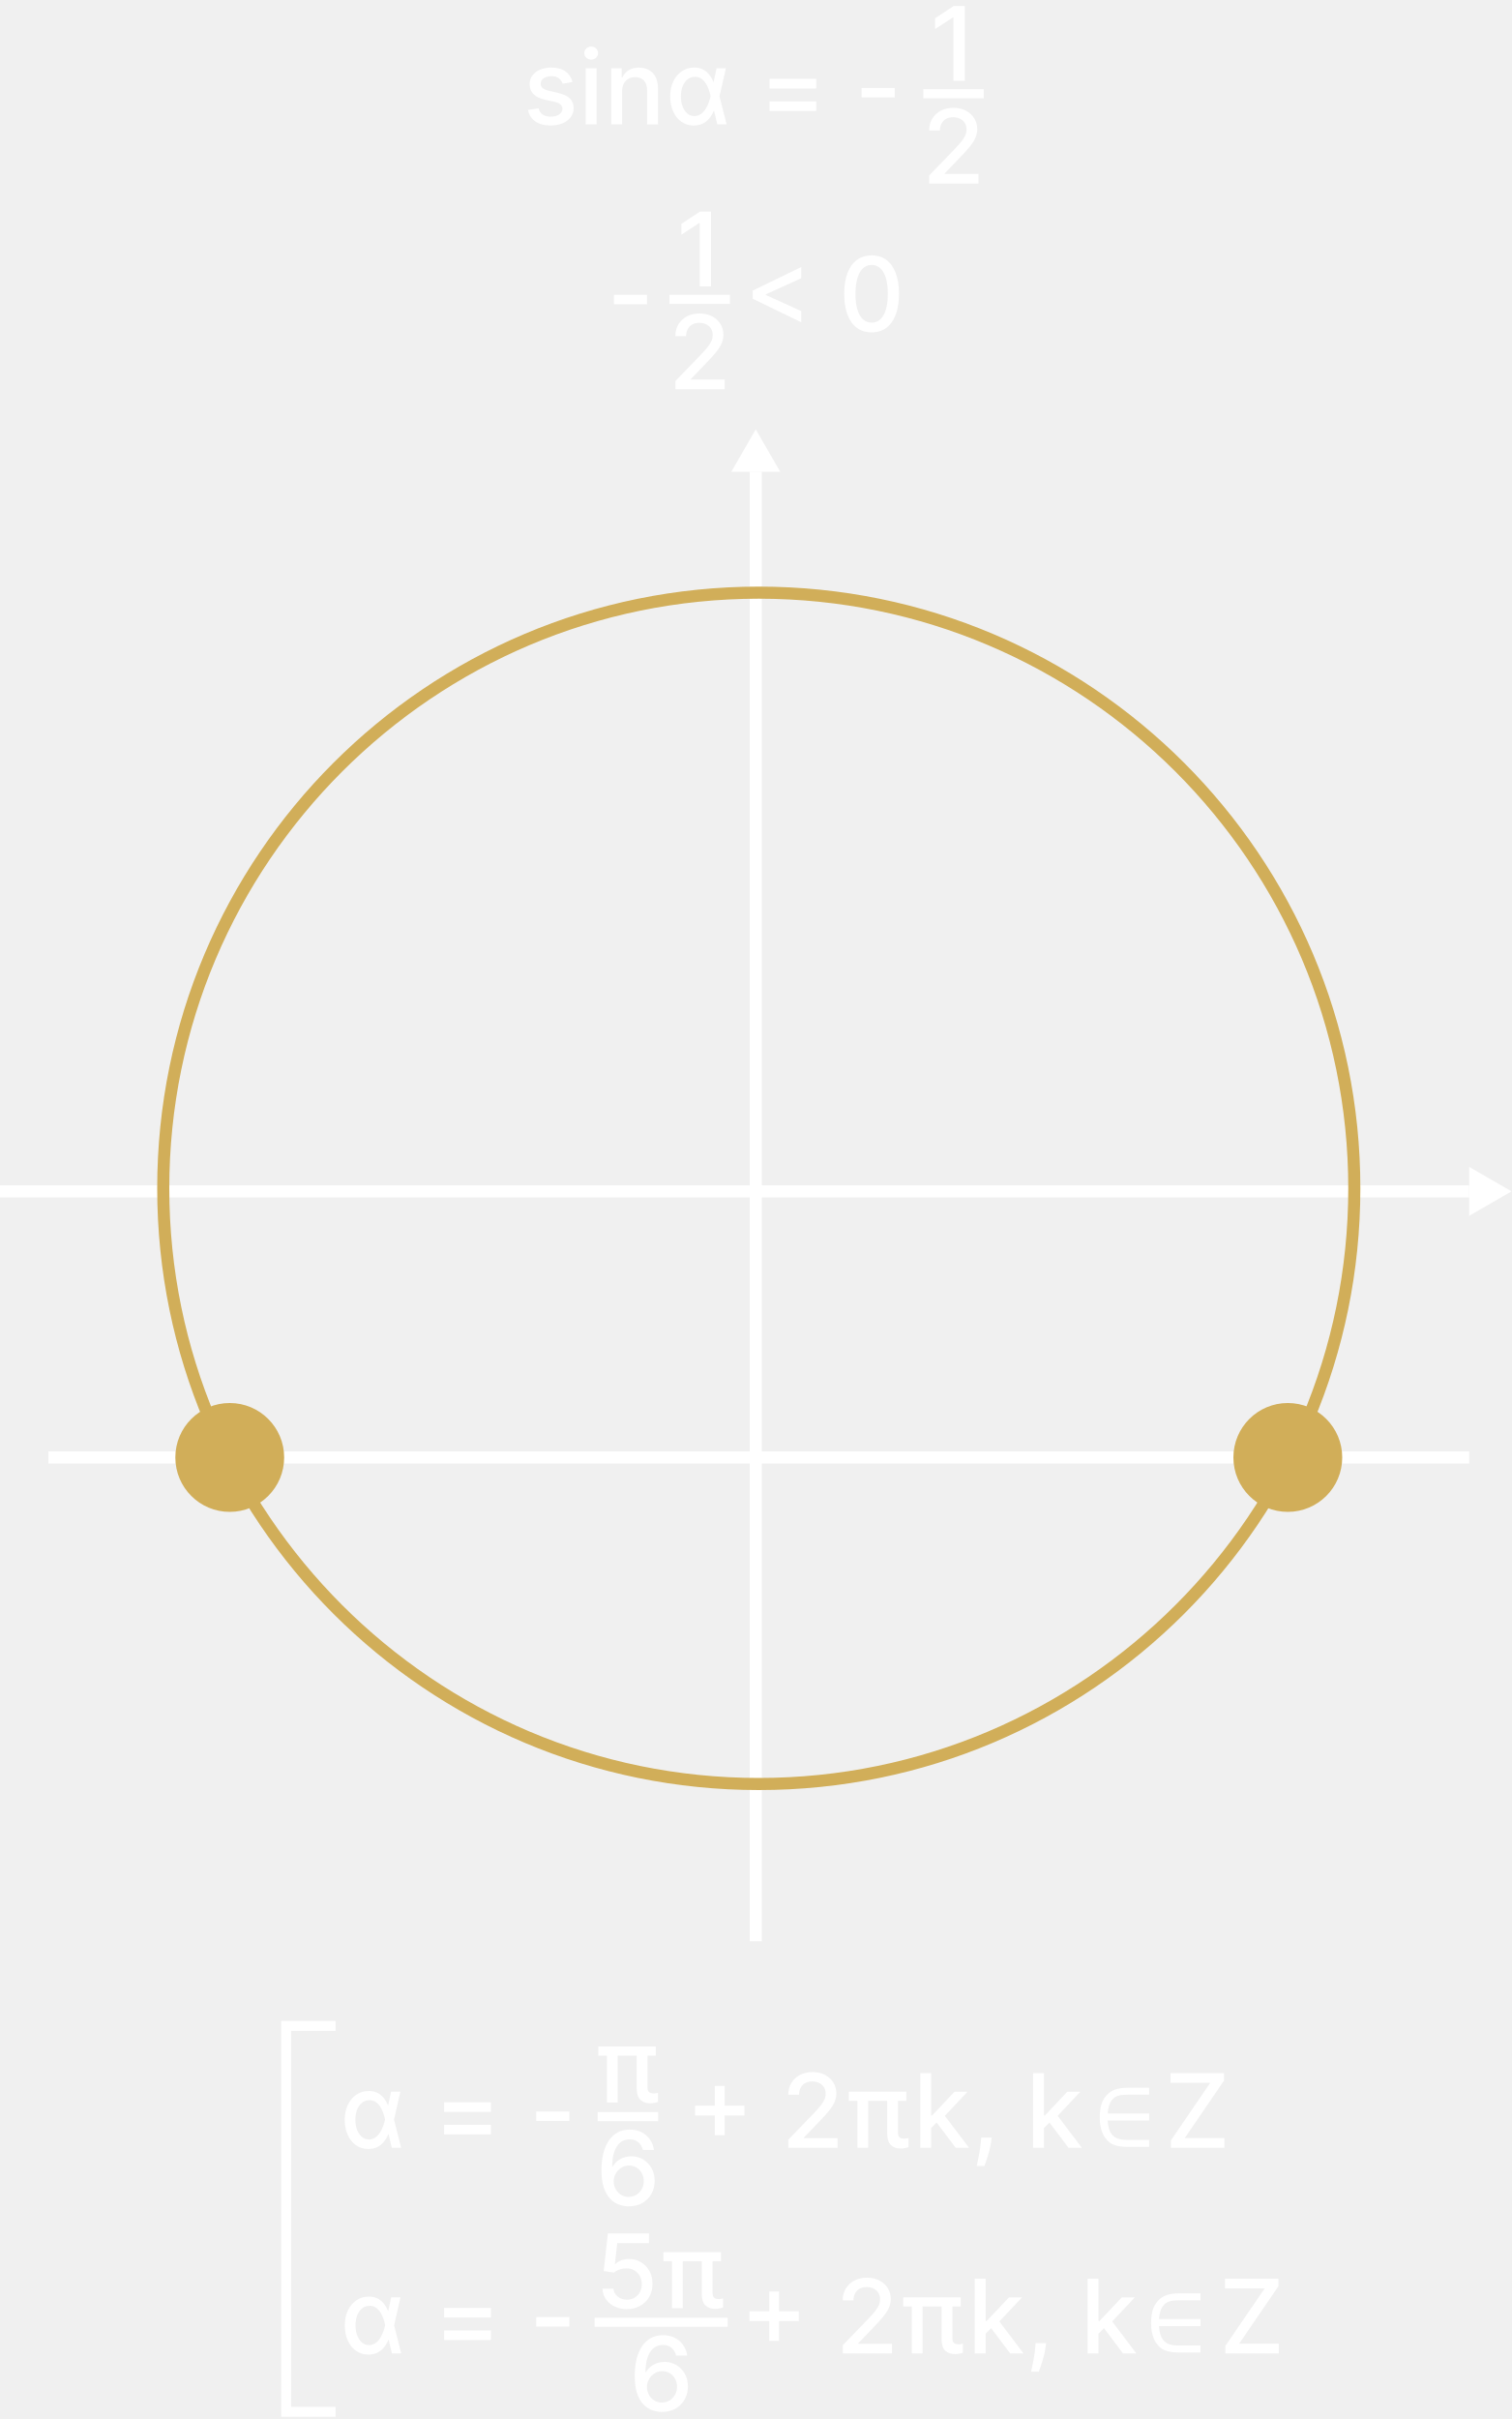
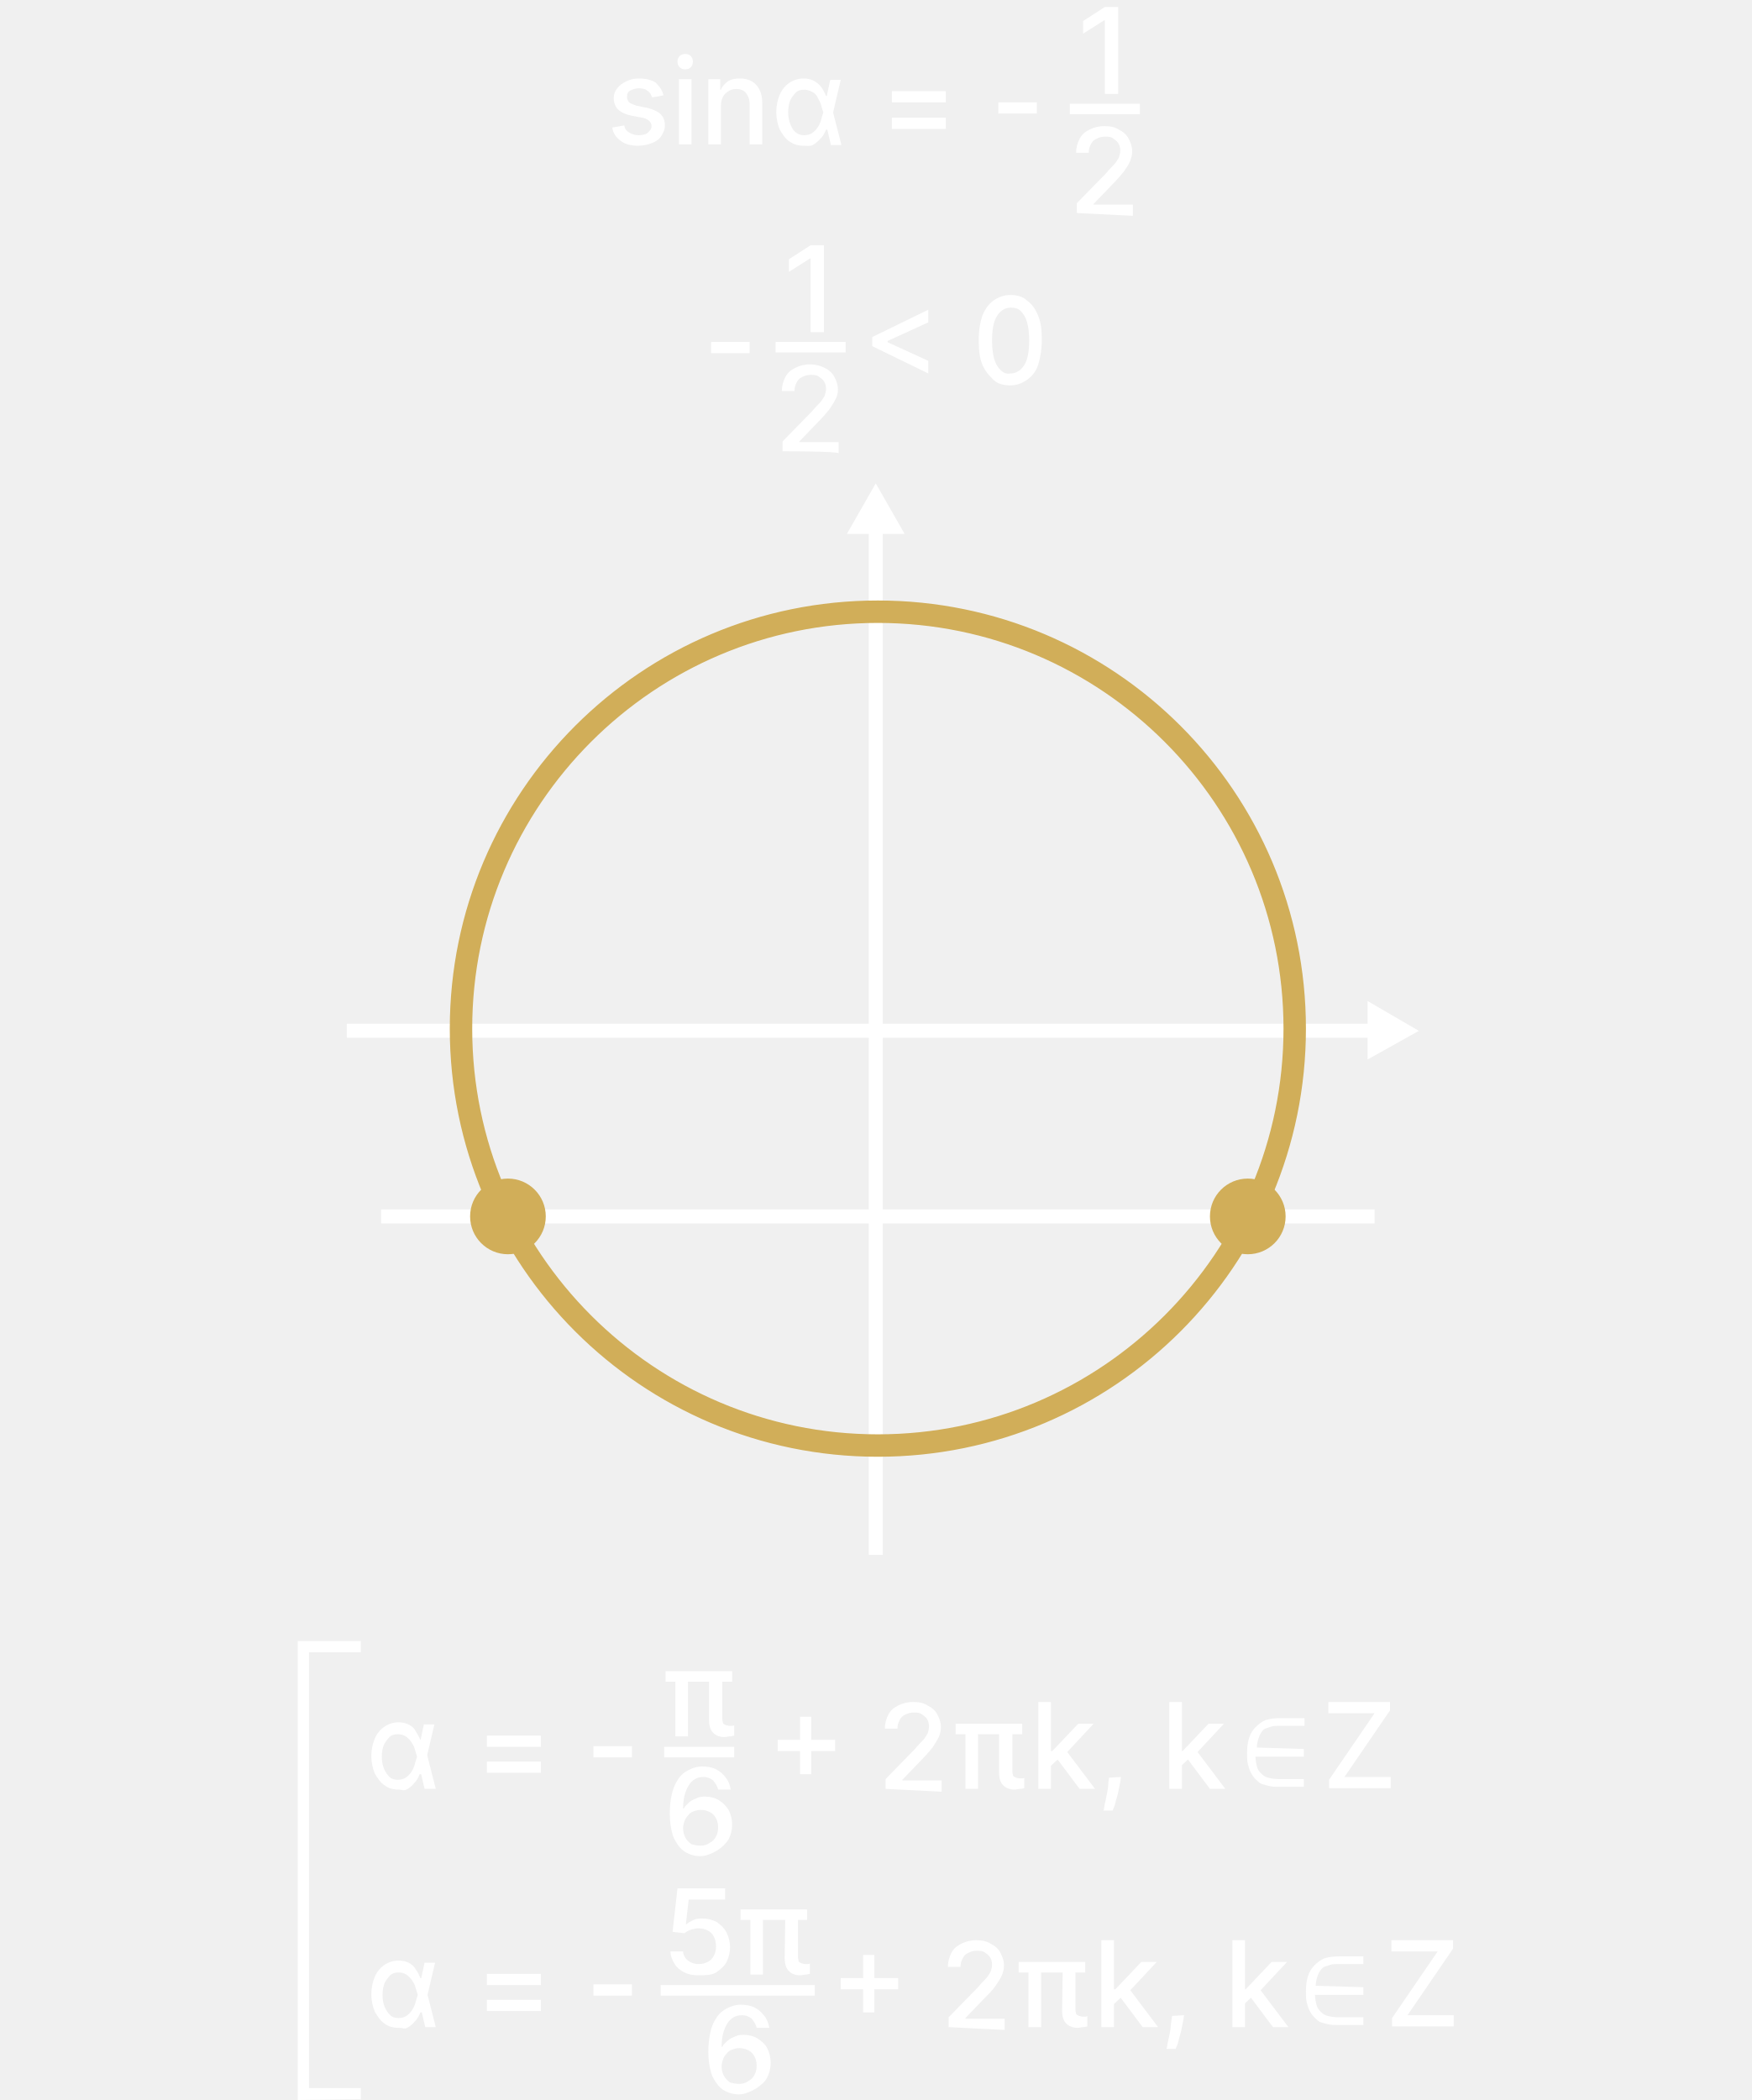
- <svg xmlns="http://www.w3.org/2000/svg" id="Layer_2" data-name="Layer 2" viewBox="0 0 250 400">
-   <defs>
-     <style>
-       .cls-1, .cls-2 {
-         fill: #fff;
-       }
- 
-       .cls-2 {
-         fill-rule: evenodd;
-       }
- 
-       .cls-3 {
-         fill: none;
-         stroke: #fff;
-         stroke-miterlimit: 10;
-         stroke-width: 2px;
-       }
- 
-       .cls-4 {
-         fill: #d1ae59;
-       }
-     </style>
-   </defs>
-   <line class="cls-3" y1="197" x2="243" y2="197" />
-   <line class="cls-3" x1="125" y1="321" x2="125" y2="78" />
-   <polygon class="cls-2" points="125 71 120.96 78 129.04 78 125 71" />
-   <polygon class="cls-2" points="250 197 243 192.96 243 201.04 250 197" />
-   <path class="cls-4" d="m125.5,99c53.76,0,97.5,43.74,97.5,97.5s-43.74,97.5-97.5,97.5S28,250.26,28,196.5s43.74-97.5,97.5-97.5m0-2c-54.95,0-99.5,44.55-99.5,99.5s44.55,99.5,99.5,99.5,99.5-44.55,99.5-99.5-44.55-99.5-99.5-99.5h0Z" />
-   <line class="cls-3" x1="8" y1="241" x2="243" y2="241" />
-   <circle class="cls-4" cx="38" cy="241" r="9" />
-   <circle class="cls-4" cx="213" cy="241" r="9" />
-   <g>
-     <path class="cls-1" d="m94.7,13.55l-1.64.29c-.07-.21-.18-.41-.32-.6-.15-.19-.35-.34-.59-.46-.25-.12-.56-.18-.94-.18-.51,0-.94.11-1.28.34s-.51.52-.51.88c0,.31.12.56.34.75s.6.34,1.11.46l1.47.34c.85.2,1.49.5,1.91.91.42.41.63.94.63,1.6,0,.56-.16,1.05-.48,1.48-.32.43-.76.77-1.33,1.02-.57.25-1.23.37-1.98.37-1.04,0-1.89-.22-2.54-.67-.66-.45-1.06-1.08-1.21-1.9l1.74-.27c.11.46.33.8.67,1.03.34.23.78.35,1.32.35.59,0,1.07-.12,1.42-.37.35-.25.53-.55.53-.91,0-.29-.11-.53-.32-.73-.21-.2-.54-.35-.99-.45l-1.57-.34c-.87-.2-1.5-.51-1.92-.94-.41-.43-.62-.97-.62-1.63,0-.55.15-1.03.46-1.44s.73-.73,1.27-.96,1.16-.35,1.85-.35c1,0,1.79.22,2.37.65.58.43.96,1.01,1.14,1.74Z" />
-     <path class="cls-1" d="m97.78,9.86c-.31,0-.58-.11-.81-.32-.22-.21-.33-.46-.33-.76s.11-.55.33-.76c.22-.21.49-.32.81-.32s.58.11.81.32c.22.21.33.46.33.76s-.11.55-.33.76c-.22.21-.49.32-.81.32Zm-.91,10.7v-9.27h1.81v9.27h-1.81Z" />
-     <path class="cls-1" d="m102.9,15.06v5.51h-1.8v-9.27h1.73v1.51h.11c.21-.49.55-.89,1.01-1.18.46-.3,1.03-.45,1.73-.45.63,0,1.18.13,1.66.4.47.26.84.65,1.1,1.17s.39,1.16.39,1.93v5.9h-1.8v-5.68c0-.67-.18-1.2-.53-1.58-.35-.38-.83-.57-1.44-.57-.42,0-.79.09-1.11.27-.32.18-.58.45-.77.79-.19.35-.28.77-.28,1.26Z" />
-     <path class="cls-1" d="m114.73,20.76c-.77,0-1.45-.22-2.03-.63-.58-.41-1.04-.98-1.36-1.7-.33-.72-.49-1.56-.49-2.5s.17-1.76.51-2.47c.34-.71.81-1.27,1.41-1.68s1.28-.61,2.04-.61c.54,0,1.02.1,1.43.31.41.2.76.49,1.05.85.29.36.53.78.72,1.26h.63l.36,2.32,1.18,4.66h-1.54l-1.11-4.66c-.06-.3-.15-.63-.27-1-.12-.37-.28-.72-.48-1.05s-.45-.61-.75-.83c-.3-.22-.66-.33-1.08-.33-.46,0-.87.14-1.22.41s-.62.66-.82,1.14c-.19.49-.29,1.05-.29,1.68s.09,1.18.28,1.67c.19.5.45.88.78,1.17s.72.42,1.17.42c.41,0,.76-.11,1.07-.33.31-.22.57-.5.78-.84.21-.34.39-.7.52-1.07.13-.37.23-.71.3-1.01l1-4.66h1.54l-1.06,4.66-.36,2.35h-.57c-.19.48-.44.9-.75,1.28s-.67.66-1.1.87-.93.31-1.49.31Z" />
-     <path class="cls-1" d="m127.28,14.63v-1.59h7.73v1.59h-7.73Zm0,3.72v-1.59h7.73v1.59h-7.73Z" />
-     <path class="cls-1" d="m147.99,14.55v1.56h-5.48v-1.56h5.48Z" />
+ <svg xmlns="http://www.w3.org/2000/svg" version="1.1" x="0px" y="0px" viewBox="0 0 250 299.7" style="enable-background:new 0 0 250 299.7;" xml:space="preserve">
+   <style type="text/css">
+ 	.st0{display:none;}
+ 	.st1{display:inline;fill:#191919;stroke:#000000;stroke-miterlimit:10;}
+ 	.st2{fill:none;stroke:#FFFFFF;stroke-width:2;stroke-miterlimit:10;}
+ 	.st3{fill-rule:evenodd;clip-rule:evenodd;fill:#FFFFFF;stroke:#FFFFFF;stroke-width:2;stroke-miterlimit:10;}
+ 	.st4{fill:#D1AE59;stroke:#D1AE59;stroke-width:2;stroke-miterlimit:10;}
+ 	.st5{fill:#D1AE59;}
+ 	.st6{fill:#FFFFFF;}
+ </style>
+   <g id="Layer_3" class="st0">
+     <rect x="-13.5" y="-16.5" class="st1" width="282" height="432" />
  </g>
-   <g>
-     <path class="cls-1" d="m159.57,1v12.36h-1.87V2.87h-.07l-2.96,1.93v-1.79l3.08-2.02h1.82Z" />
-     <path class="cls-1" d="m153.69,30.36v-1.35l4.18-4.33c.45-.47.82-.88,1.11-1.24.29-.36.51-.7.66-1.02.14-.32.22-.66.22-1.03,0-.41-.1-.77-.29-1.07s-.46-.53-.79-.69-.71-.25-1.13-.25c-.44,0-.83.09-1.16.27-.33.18-.58.44-.76.77s-.27.72-.27,1.16h-1.78c0-.75.17-1.41.52-1.97s.82-1,1.42-1.31c.6-.31,1.29-.47,2.06-.47s1.46.15,2.06.46c.59.31,1.06.73,1.39,1.26s.5,1.13.5,1.79c0,.46-.09.91-.26,1.35s-.47.93-.89,1.46c-.42.54-1.01,1.19-1.76,1.95l-2.46,2.57v.09h5.57v1.6h-8.14Z" />
-   </g>
-   <rect class="cls-1" x="152.71" y="14.75" width="10" height="1.5" />
-   <g>
+   <g id="Layer_2_00000181778422145561258250000011030805151402747559_">
+     <line class="st2" x1="49.5" y1="147.1" x2="196.2" y2="147.1" />
+     <line class="st2" x1="125" y1="221.9" x2="125" y2="75.2" />
+     <polygon class="st3" points="125,71 122.6,75.2 127.4,75.2  " />
+     <polygon class="st3" points="200.5,147.1 196.2,144.6 196.2,149.5  " />
+     <path class="st4" d="M125.3,87.9c32.5,0,58.9,26.4,58.9,58.9s-26.4,58.9-58.9,58.9s-58.9-26.4-58.9-58.9S92.8,87.9,125.3,87.9    M125.3,86.7c-33.2,0-60.1,26.9-60.1,60.1s26.9,60.1,60.1,60.1s60.1-26.9,60.1-60.1S158.5,86.7,125.3,86.7L125.3,86.7z" />
+     <line class="st2" x1="54.4" y1="173.6" x2="196.2" y2="173.6" />
+     <circle class="st5" cx="72.5" cy="173.6" r="5.4" />
+     <circle class="st5" cx="178.1" cy="173.6" r="5.4" />
+     <g>
+       <path class="st6" d="M94.7,13.6l-1.6,0.3c-0.1-0.2-0.2-0.4-0.3-0.6c-0.2-0.2-0.3-0.3-0.6-0.5c-0.2-0.1-0.6-0.2-0.9-0.2    c-0.5,0-0.9,0.1-1.3,0.3s-0.5,0.5-0.5,0.9c0,0.3,0.1,0.6,0.3,0.8s0.6,0.3,1.1,0.5l1.5,0.3c0.8,0.2,1.5,0.5,1.9,0.9    c0.4,0.4,0.6,0.9,0.6,1.6c0,0.6-0.2,1-0.5,1.5s-0.8,0.8-1.3,1s-1.2,0.4-2,0.4c-1,0-1.9-0.2-2.5-0.7c-0.7-0.5-1.1-1.1-1.2-1.9    l1.7-0.3c0.1,0.5,0.3,0.8,0.7,1c0.3,0.2,0.8,0.4,1.3,0.4c0.6,0,1.1-0.1,1.4-0.4S93,18.4,93,18c0-0.3-0.1-0.5-0.3-0.7    c-0.2-0.2-0.5-0.4-1-0.5l-1.6-0.3c-0.9-0.2-1.5-0.5-1.9-0.9c-0.4-0.4-0.6-1-0.6-1.6c0-0.6,0.2-1,0.5-1.4s0.7-0.7,1.3-1    s1.2-0.4,1.8-0.4c1,0,1.8,0.2,2.4,0.6C94.1,12.3,94.5,12.8,94.7,13.6L94.7,13.6z" />
+       <path class="st6" d="M97.8,9.9c-0.3,0-0.6-0.1-0.8-0.3c-0.2-0.2-0.3-0.5-0.3-0.8S96.8,8.2,97,8s0.5-0.3,0.8-0.3s0.6,0.1,0.8,0.3    c0.2,0.2,0.3,0.5,0.3,0.8s-0.1,0.6-0.3,0.8S98.1,9.9,97.8,9.9z M96.9,20.6v-9.3h1.8v9.3H96.9z" />
+       <path class="st6" d="M102.9,15.1v5.5h-1.8v-9.3h1.7v1.5h0.1c0.2-0.5,0.6-0.9,1-1.2c0.5-0.3,1-0.4,1.7-0.4c0.6,0,1.2,0.1,1.7,0.4    c0.5,0.3,0.8,0.6,1.1,1.2s0.4,1.2,0.4,1.9v5.9H107v-5.7c0-0.7-0.2-1.2-0.5-1.6s-0.8-0.6-1.4-0.6c-0.4,0-0.8,0.1-1.1,0.3    s-0.6,0.4-0.8,0.8C103,14.2,102.9,14.6,102.9,15.1L102.9,15.1z" />
+       <path class="st6" d="M114.7,20.8c-0.8,0-1.4-0.2-2-0.6s-1-1-1.4-1.7c-0.3-0.7-0.5-1.6-0.5-2.5s0.2-1.8,0.5-2.5    c0.3-0.7,0.8-1.3,1.4-1.7s1.3-0.6,2-0.6c0.5,0,1,0.1,1.4,0.3c0.4,0.2,0.8,0.5,1.1,0.9c0.3,0.4,0.5,0.8,0.7,1.3h0.6l0.4,2.3    l1.2,4.7h-1.5l-1.1-4.7c-0.1-0.3-0.2-0.6-0.3-1c-0.1-0.4-0.3-0.7-0.5-1.1s-0.4-0.6-0.8-0.8s-0.7-0.3-1.1-0.3    c-0.5,0-0.9,0.1-1.2,0.4s-0.6,0.7-0.8,1.1c-0.2,0.5-0.3,1.1-0.3,1.7c0,0.6,0.1,1.2,0.3,1.7c0.2,0.5,0.4,0.9,0.8,1.2    s0.7,0.4,1.2,0.4c0.4,0,0.8-0.1,1.1-0.3s0.6-0.5,0.8-0.8s0.4-0.7,0.5-1.1c0.1-0.4,0.2-0.7,0.3-1l1-4.7h1.5l-1.1,4.7l-0.4,2.4h-0.6    c-0.2,0.5-0.4,0.9-0.8,1.3s-0.7,0.7-1.1,0.9S115.3,20.8,114.7,20.8L114.7,20.8z" />
+       <path class="st6" d="M127.3,14.6V13h7.7v1.6C135,14.6,127.3,14.6,127.3,14.6z M127.3,18.4v-1.6h7.7v1.6    C135,18.4,127.3,18.4,127.3,18.4z" />
+       <path class="st6" d="M148,14.6v1.6h-5.5v-1.6C142.5,14.6,148,14.6,148,14.6z" />
+     </g>
+     <g>
+       <path class="st6" d="M159.6,1v12.4h-1.9V2.9h-0.1l-3,1.9V3l3.1-2L159.6,1L159.6,1z" />
+       <path class="st6" d="M153.7,30.4V29l4.2-4.3c0.4-0.5,0.8-0.9,1.1-1.2s0.5-0.7,0.7-1c0.1-0.3,0.2-0.7,0.2-1c0-0.4-0.1-0.8-0.3-1.1    s-0.5-0.5-0.8-0.7s-0.7-0.2-1.1-0.2c-0.4,0-0.8,0.1-1.2,0.3s-0.6,0.4-0.8,0.8s-0.3,0.7-0.3,1.2h-1.8c0-0.8,0.2-1.4,0.5-2    s0.8-1,1.4-1.3c0.6-0.3,1.3-0.5,2.1-0.5s1.5,0.1,2.1,0.5c0.6,0.3,1.1,0.7,1.4,1.3s0.5,1.1,0.5,1.8c0,0.5-0.1,0.9-0.3,1.4    s-0.5,0.9-0.9,1.5c-0.4,0.5-1,1.2-1.8,2l-2.5,2.6v0.1h5.6v1.6L153.7,30.4L153.7,30.4z" />
+     </g>
+     <rect x="152.7" y="14.8" class="st6" width="10" height="1.5" />
    <g>
      <g>
-         <path class="cls-1" d="m60.91,355.35c-.77,0-1.45-.22-2.04-.63-.58-.41-1.04-.98-1.36-1.7-.33-.72-.49-1.56-.49-2.5s.17-1.76.51-2.47c.34-.71.81-1.27,1.41-1.68.6-.4,1.28-.61,2.04-.61.54,0,1.02.1,1.43.3.41.2.76.49,1.05.85s.53.78.72,1.26h.63l.36,2.32,1.18,4.66h-1.55l-1.11-4.66c-.06-.3-.15-.63-.27-1-.12-.37-.28-.72-.48-1.05s-.45-.61-.75-.83c-.3-.22-.66-.33-1.08-.33-.46,0-.87.14-1.22.41-.35.28-.62.66-.82,1.14-.19.49-.29,1.05-.29,1.68s.09,1.18.28,1.67c.19.5.45.88.78,1.17.33.28.72.43,1.17.43.41,0,.76-.11,1.07-.33.31-.22.57-.5.78-.84.21-.34.39-.7.52-1.07.13-.37.23-.71.3-1l1-4.66h1.54l-1.06,4.66-.36,2.35h-.57c-.19.48-.44.9-.75,1.28-.3.37-.67.66-1.1.87-.43.21-.93.31-1.49.31Z" />
-         <path class="cls-1" d="m73.46,349.22v-1.59h7.73v1.59h-7.73Zm0,3.72v-1.59h7.73v1.59h-7.73Z" />
-         <path class="cls-1" d="m94.17,349.15v1.56h-5.48v-1.56h5.48Z" />
-         <path class="cls-1" d="m114.96,349.81v-1.62h8.16v1.62h-8.16Zm3.27,3.27v-8.16h1.62v8.16h-1.62Z" />
-         <path class="cls-1" d="m130.39,355.16v-1.35l4.18-4.33c.45-.47.82-.88,1.11-1.24.29-.36.51-.7.66-1.02.15-.32.22-.66.22-1.03,0-.41-.1-.77-.29-1.07s-.46-.53-.79-.69-.71-.25-1.13-.25c-.44,0-.83.09-1.16.27-.33.18-.58.44-.76.77-.18.33-.27.72-.27,1.16h-1.78c0-.75.17-1.41.52-1.97.35-.56.82-1,1.42-1.31.6-.31,1.29-.47,2.06-.47s1.46.15,2.06.46c.59.31,1.06.73,1.39,1.26s.5,1.13.5,1.79c0,.46-.08.91-.26,1.35-.17.44-.47.93-.89,1.46-.42.54-1.01,1.19-1.76,1.95l-2.46,2.57v.09h5.57v1.6h-8.14Z" />
-         <path class="cls-1" d="m149.9,345.88v1.51h-9.51v-1.51h9.51Zm-6.31,0v9.27h-1.78v-9.27h1.78Zm3.15,0h1.78v6.77c0,.28.05.49.14.63.09.14.22.24.38.29.15.05.32.08.5.08.13,0,.27-.01.4-.04.13-.02.24-.04.32-.06v1.51c-.15.04-.34.09-.56.14-.22.05-.48.07-.77.07-.65,0-1.17-.19-1.58-.57-.4-.38-.61-1.03-.61-1.94v-6.88Z" />
-         <path class="cls-1" d="m152.21,355.16v-12.36h1.8v12.36h-1.8Zm1.66-3.15v-2.2s.3,0,.3,0l3.69-3.92h2.16l-4.21,4.47h-.28l-1.66,1.66Zm4.2,3.15l-3.32-4.41,1.24-1.26,4.29,5.67h-2.22Z" />
-         <path class="cls-1" d="m164.02,353.47l-.09.66c-.06.48-.16.99-.3,1.51-.14.53-.29,1.01-.44,1.46-.15.45-.27.81-.37,1.07h-1.28c.05-.25.12-.59.22-1.01.09-.42.18-.9.27-1.42.09-.52.16-1.06.2-1.6l.06-.68h1.74Z" />
-         <path class="cls-1" d="m170.87,355.16v-12.36h1.8v12.36h-1.8Zm1.66-3.15v-2.2s.3,0,.3,0l3.69-3.92h2.16l-4.21,4.47h-.28l-1.66,1.66Zm4.2,3.15l-3.32-4.41,1.24-1.26,4.29,5.67h-2.22Z" />
-         <path class="cls-1" d="m193.67,355.16v-1.24l6.5-9.51h-6.56v-1.61h8.84v1.24l-6.5,9.51h6.56v1.61h-8.84Z" />
+         <g>
+           <path class="st6" d="M56.9,255.4c-0.8,0-1.5-0.2-2-0.6c-0.6-0.4-1-1-1.4-1.7c-0.3-0.7-0.5-1.6-0.5-2.5s0.2-1.8,0.5-2.5      s0.8-1.3,1.4-1.7c0.6-0.4,1.3-0.6,2-0.6c0.5,0,1,0.1,1.4,0.3c0.4,0.2,0.8,0.5,1,0.9s0.5,0.8,0.7,1.3h0.6l0.4,2.3l1.2,4.7h-1.6      l-1.1-4.7c-0.1-0.3-0.2-0.6-0.3-1s-0.3-0.7-0.5-1s-0.5-0.6-0.8-0.8s-0.7-0.3-1.1-0.3c-0.5,0-0.9,0.1-1.2,0.4      c-0.3,0.3-0.6,0.7-0.8,1.1c-0.2,0.5-0.3,1-0.3,1.7s0.1,1.2,0.3,1.7c0.2,0.5,0.5,0.9,0.8,1.2c0.3,0.3,0.7,0.4,1.2,0.4      c0.4,0,0.8-0.1,1.1-0.3s0.6-0.5,0.8-0.8s0.4-0.7,0.5-1.1s0.2-0.7,0.3-1l1-4.7h1.5l-1.1,4.7l-0.4,2.4h-0.6      c-0.2,0.5-0.4,0.9-0.8,1.3c-0.3,0.4-0.7,0.7-1.1,0.9S57.4,255.4,56.9,255.4L56.9,255.4z" />
+           <path class="st6" d="M69.5,249.3v-1.6h7.7v1.6H69.5z M69.5,253v-1.6h7.7v1.6H69.5z" />
+           <path class="st6" d="M90.2,249.2v1.6h-5.5v-1.6H90.2z" />
+           <path class="st6" d="M111,249.9v-1.6h8.2v1.6C119.1,249.9,110.9,249.9,111,249.9z M114.2,253.2V245h1.6v8.2H114.2z" />
+           <path class="st6" d="M126.4,255.3v-1.4l4.2-4.3c0.4-0.5,0.8-0.9,1.1-1.2s0.5-0.7,0.7-1c0.1-0.3,0.2-0.7,0.2-1      c0-0.4-0.1-0.8-0.3-1.1s-0.5-0.5-0.8-0.7s-0.7-0.2-1.1-0.2c-0.4,0-0.8,0.1-1.2,0.3s-0.6,0.4-0.8,0.8s-0.3,0.7-0.3,1.2h-1.8      c0-0.8,0.2-1.4,0.5-2s0.8-1,1.4-1.3c0.6-0.3,1.3-0.5,2.1-0.5s1.5,0.1,2.1,0.5c0.6,0.3,1.1,0.7,1.4,1.3s0.5,1.1,0.5,1.8      c0,0.5-0.1,0.9-0.3,1.4c-0.2,0.4-0.5,0.9-0.9,1.5c-0.4,0.5-1,1.2-1.8,2l-2.5,2.6v0.1h5.6v1.6L126.4,255.3L126.4,255.3z" />
+           <path class="st6" d="M145.9,246v1.5h-9.5V246H145.9z M139.6,246v9.3h-1.8V246H139.6z M142.7,246h1.8v6.8c0,0.3,0.1,0.5,0.1,0.6      s0.2,0.2,0.4,0.3c0.1,0,0.3,0.1,0.5,0.1c0.1,0,0.3,0,0.4,0c0.1,0,0.2,0,0.3-0.1v1.5c-0.1,0-0.3,0.1-0.6,0.1      c-0.2,0-0.5,0.1-0.8,0.1c-0.6,0-1.2-0.2-1.6-0.6c-0.4-0.4-0.6-1-0.6-1.9V246z" />
+           <path class="st6" d="M148.2,255.3v-12.4h1.8v12.4H148.2z M149.9,252.1v-2.2h0.3l3.7-3.9h2.2l-4.2,4.5h-0.3L149.9,252.1      L149.9,252.1z M154.1,255.3l-3.3-4.4l1.2-1.3l4.3,5.7H154.1L154.1,255.3z" />
+           <path class="st6" d="M160,253.6l-0.1,0.7c-0.1,0.5-0.2,1-0.3,1.5c-0.1,0.5-0.3,1-0.4,1.5c-0.1,0.5-0.3,0.8-0.4,1.1h-1.3      c0.1-0.2,0.1-0.6,0.2-1c0.1-0.4,0.2-0.9,0.3-1.4c0.1-0.5,0.2-1.1,0.2-1.6l0.1-0.7L160,253.6L160,253.6z" />
+           <path class="st6" d="M166.9,255.3v-12.4h1.8v12.4H166.9z M168.5,252.1v-2.2h0.3l3.7-3.9h2.2l-4.2,4.5h-0.3L168.5,252.1      L168.5,252.1z M172.7,255.3l-3.3-4.4l1.2-1.3l4.3,5.7H172.7L172.7,255.3z" />
+           <path class="st6" d="M189.7,255.3V254l6.5-9.5h-6.6v-1.6h8.8v1.2l-6.5,9.5h6.6v1.6H189.7z" />
+         </g>
+         <path class="st6" d="M186.1,249.6v1.1h-6.9c0,0.5,0.1,1,0.2,1.4s0.3,0.7,0.6,1s0.6,0.5,1,0.6s0.9,0.2,1.6,0.2h3.5v1.1h-3.5     c-0.5,0-1,0-1.4-0.1s-0.8-0.2-1.1-0.3s-0.6-0.4-0.9-0.7s-0.5-0.6-0.7-1c-0.2-0.4-0.3-0.8-0.4-1.2s-0.1-1-0.1-1.5     c0-0.9,0.1-1.6,0.3-2.2s0.5-1.1,0.9-1.5s0.9-0.8,1.4-1c0.6-0.2,1.3-0.3,2.2-0.3h3.4v1.1h-3.4c-0.6,0-1,0-1.3,0.1     s-0.6,0.2-0.9,0.3s-0.4,0.3-0.6,0.6s-0.3,0.6-0.4,0.9s-0.2,0.8-0.2,1.2L186.1,249.6L186.1,249.6z" />
+         <g>
+           <path class="st6" d="M104.5,238.5v1.5H95v-1.5H104.5z M98.2,238.5v9.3h-1.8v-9.3H98.2z M101.3,238.5h1.8v6.8      c0,0.3,0.1,0.5,0.1,0.6s0.2,0.2,0.4,0.3c0.2,0,0.3,0.1,0.5,0.1c0.1,0,0.3,0,0.4,0c0.1,0,0.2,0,0.3-0.1v1.5      c-0.2,0-0.3,0.1-0.6,0.1c-0.2,0-0.5,0.1-0.8,0.1c-0.7,0-1.2-0.2-1.6-0.6c-0.4-0.4-0.6-1-0.6-1.9V238.5z" />
+           <path class="st6" d="M100,264.9c-0.6,0-1.1-0.1-1.6-0.3c-0.5-0.2-1-0.5-1.4-1c-0.4-0.5-0.8-1.1-1-1.8s-0.4-1.7-0.4-2.9      c0-1.1,0.1-2,0.3-2.9c0.2-0.8,0.5-1.5,0.9-2.1c0.4-0.6,0.9-1,1.5-1.3c0.6-0.3,1.2-0.5,1.9-0.5s1.4,0.1,2,0.4      c0.6,0.3,1,0.7,1.4,1.2c0.4,0.5,0.6,1.1,0.7,1.7h-1.8c-0.1-0.5-0.4-0.9-0.7-1.3c-0.4-0.3-0.8-0.5-1.4-0.5      c-0.9,0-1.6,0.4-2.1,1.2c-0.5,0.8-0.8,1.9-0.8,3.3h0.1c0.2-0.4,0.5-0.6,0.8-0.9s0.7-0.4,1.1-0.6s0.8-0.2,1.2-0.2      c0.7,0,1.4,0.2,1.9,0.5c0.6,0.4,1,0.8,1.4,1.4c0.3,0.6,0.5,1.3,0.5,2.1s-0.2,1.5-0.5,2.1c-0.4,0.6-0.9,1.1-1.5,1.5      S100.8,264.9,100,264.9L100,264.9z M100,263.4c0.5,0,0.9-0.1,1.3-0.4c0.4-0.2,0.7-0.5,0.9-0.9s0.3-0.8,0.3-1.3s-0.1-0.9-0.3-1.3      c-0.2-0.4-0.5-0.7-0.9-0.9c-0.4-0.2-0.8-0.3-1.3-0.3c-0.4,0-0.7,0.1-1,0.2c-0.3,0.1-0.6,0.3-0.8,0.6c-0.2,0.2-0.4,0.5-0.5,0.8      s-0.2,0.6-0.2,1c0,0.5,0.1,0.9,0.3,1.3c0.2,0.4,0.5,0.7,0.9,1C99.1,263.3,99.5,263.4,100,263.4L100,263.4z" />
+         </g>
+         <rect x="94.8" y="249.3" class="st6" width="10" height="1.5" />
      </g>
-       <path class="cls-1" d="m190.06,349.49v1.15h-6.86c.03.51.1.97.22,1.37.12.4.3.74.55,1.02s.56.49.96.62.93.2,1.62.2h3.51v1.15h-3.54c-.54,0-1.01-.03-1.41-.1s-.76-.17-1.08-.32c-.32-.15-.62-.37-.91-.68s-.52-.63-.69-1c-.18-.37-.31-.78-.4-1.24-.09-.46-.13-.96-.13-1.49,0-.87.09-1.6.26-2.17.17-.57.46-1.08.86-1.53s.89-.76,1.45-.96c.56-.19,1.29-.29,2.19-.29h3.4v1.15h-3.41c-.55,0-.99.03-1.33.09-.34.06-.62.16-.85.29s-.43.33-.62.58c-.19.25-.33.56-.44.92s-.17.77-.2,1.23h6.85Z" />
      <g>
-         <path class="cls-1" d="m108.47,338.4v1.51h-9.51v-1.51h9.51Zm-6.31,0v9.27h-1.78v-9.27h1.78Zm3.15,0h1.78v6.77c0,.28.05.49.14.63.09.14.22.24.38.29.15.05.32.08.5.08.13,0,.27-.01.4-.04.13-.02.24-.04.32-.06v1.51c-.15.04-.34.09-.56.14-.22.05-.48.07-.77.07-.65,0-1.17-.19-1.58-.57-.4-.38-.61-1.03-.61-1.94v-6.88Z" />
-         <path class="cls-1" d="m103.99,364.84c-.55,0-1.09-.11-1.63-.3-.53-.19-1.02-.51-1.45-.97-.43-.45-.78-1.06-1.04-1.82s-.39-1.71-.39-2.85c0-1.08.11-2.04.32-2.87s.53-1.54.93-2.12c.41-.58.9-1.02,1.47-1.32.58-.3,1.22-.45,1.94-.45s1.39.14,1.96.43c.57.29,1.04.69,1.39,1.2.36.51.58,1.09.68,1.74h-1.84c-.12-.51-.37-.94-.74-1.26-.37-.33-.85-.49-1.45-.49-.91,0-1.61.39-2.12,1.18-.51.79-.76,1.89-.76,3.29h.09c.21-.35.48-.65.79-.9.31-.25.66-.44,1.05-.57s.8-.2,1.23-.2c.72,0,1.37.17,1.95.52.58.35,1.04.83,1.39,1.44.35.61.52,1.31.52,2.1s-.18,1.5-.53,2.14c-.36.64-.86,1.15-1.5,1.52-.64.37-1.4.55-2.26.55Zm0-1.57c.48,0,.9-.12,1.27-.35.37-.23.67-.55.89-.94.22-.39.33-.83.33-1.32s-.11-.91-.32-1.3c-.21-.39-.5-.7-.87-.93-.37-.23-.79-.34-1.26-.34-.36,0-.69.07-.99.21-.3.14-.57.33-.8.57-.23.24-.41.52-.54.83s-.2.64-.2.99c0,.46.11.89.32,1.29.22.39.51.71.89.95.38.24.8.36,1.28.36Z" />
+         <g>
+           <path class="st6" d="M56.9,289.4c-0.8,0-1.5-0.2-2-0.6c-0.6-0.4-1-1-1.4-1.7c-0.3-0.7-0.5-1.6-0.5-2.5s0.2-1.8,0.5-2.5      s0.8-1.3,1.4-1.7c0.6-0.4,1.3-0.6,2-0.6c0.5,0,1,0.1,1.4,0.3c0.4,0.2,0.8,0.5,1,0.9c0.3,0.4,0.5,0.8,0.7,1.3h0.6l0.4,2.3      l1.2,4.7h-1.5l-1.1-4.7c-0.1-0.3-0.2-0.6-0.3-1s-0.3-0.7-0.5-1s-0.5-0.6-0.8-0.8s-0.7-0.3-1.1-0.3c-0.5,0-0.9,0.1-1.2,0.4      c-0.3,0.3-0.6,0.7-0.8,1.1c-0.2,0.5-0.3,1-0.3,1.7s0.1,1.2,0.3,1.7c0.2,0.5,0.5,0.9,0.8,1.2c0.3,0.3,0.7,0.4,1.2,0.4      c0.4,0,0.8-0.1,1.1-0.3s0.6-0.5,0.8-0.8s0.4-0.7,0.5-1.1s0.2-0.7,0.3-1l1-4.7h1.5l-1.1,4.7l-0.4,2.4h-0.6      c-0.2,0.5-0.4,0.9-0.8,1.3c-0.3,0.4-0.7,0.7-1.1,0.9S57.5,289.4,56.9,289.4L56.9,289.4z" />
+           <path class="st6" d="M69.5,283.3v-1.6h7.7v1.6H69.5z M69.5,287v-1.6h7.7v1.6H69.5z" />
+           <path class="st6" d="M90.2,283.2v1.6h-5.5v-1.6H90.2z" />
+           <path class="st6" d="M120,283.9v-1.6h8.2v1.6C128.1,283.9,119.9,283.9,120,283.9z M123.2,287.2V279h1.6v8.2      C124.8,287.2,123.2,287.2,123.2,287.2z" />
+           <path class="st6" d="M135.4,289.3v-1.4l4.2-4.3c0.4-0.5,0.8-0.9,1.1-1.2s0.5-0.7,0.7-1c0.1-0.3,0.2-0.7,0.2-1      c0-0.4-0.1-0.8-0.3-1.1c-0.2-0.3-0.5-0.5-0.8-0.7s-0.7-0.2-1.1-0.2c-0.4,0-0.8,0.1-1.2,0.3s-0.6,0.4-0.8,0.8s-0.3,0.7-0.3,1.2      h-1.8c0-0.8,0.2-1.4,0.5-2s0.8-1,1.4-1.3c0.6-0.3,1.3-0.5,2.1-0.5s1.5,0.1,2.1,0.5c0.6,0.3,1.1,0.7,1.4,1.3s0.5,1.1,0.5,1.8      c0,0.5-0.1,0.9-0.3,1.4s-0.5,0.9-0.9,1.5s-1,1.2-1.8,2l-2.5,2.6v0.1h5.6v1.6L135.4,289.3L135.4,289.3z" />
+           <path class="st6" d="M154.9,280v1.5h-9.5V280H154.9z M148.6,280v9.3h-1.8V280H148.6z M151.7,280h1.8v6.8c0,0.3,0.1,0.5,0.1,0.6      s0.2,0.2,0.4,0.3c0.2,0,0.3,0.1,0.5,0.1c0.1,0,0.3,0,0.4,0c0.1,0,0.2,0,0.3-0.1v1.5c-0.1,0-0.3,0.1-0.6,0.1      c-0.2,0-0.5,0.1-0.8,0.1c-0.6,0-1.2-0.2-1.6-0.6c-0.4-0.4-0.6-1-0.6-1.9L151.7,280L151.7,280z" />
+           <path class="st6" d="M157.2,289.3v-12.4h1.8v12.4H157.2z M158.9,286.1v-2.2h0.3l3.7-3.9h2.2l-4.2,4.5h-0.3L158.9,286.1      L158.9,286.1z M163.1,289.3l-3.3-4.4l1.2-1.3l4.3,5.7H163.1L163.1,289.3z" />
+           <path class="st6" d="M169,287.6l-0.1,0.7c-0.1,0.5-0.2,1-0.3,1.5c-0.1,0.5-0.3,1-0.4,1.5c-0.1,0.5-0.3,0.8-0.4,1.1h-1.3      c0.1-0.2,0.1-0.6,0.2-1c0.1-0.4,0.2-0.9,0.3-1.4c0.1-0.5,0.1-1.1,0.2-1.6l0.1-0.7L169,287.6L169,287.6z" />
+           <path class="st6" d="M175.9,289.3v-12.4h1.8v12.4H175.9z M177.5,286.1v-2.2h0.3l3.7-3.9h2.2l-4.2,4.5h-0.3L177.5,286.1      L177.5,286.1z M181.7,289.3l-3.3-4.4l1.2-1.3l4.3,5.7H181.7L181.7,289.3z" />
+           <path class="st6" d="M198.7,289.3V288l6.5-9.5h-6.6v-1.6h8.8v1.2l-6.5,9.5h6.6v1.6H198.7z" />
+         </g>
+         <path class="st6" d="M194.6,283.6v1.1h-6.9c0,0.5,0.1,1,0.2,1.4s0.3,0.7,0.6,1s0.6,0.5,1,0.6c0.4,0.1,0.9,0.2,1.6,0.2h3.5v1.1     H191c-0.5,0-1,0-1.4-0.1s-0.8-0.2-1.1-0.3s-0.6-0.4-0.9-0.7s-0.5-0.6-0.7-1s-0.3-0.8-0.4-1.2s-0.1-1-0.1-1.5     c0-0.9,0.1-1.6,0.3-2.2s0.5-1.1,0.9-1.5s0.9-0.8,1.4-1c0.6-0.2,1.3-0.3,2.2-0.3h3.4v1.1h-3.4c-0.6,0-1,0-1.3,0.1     s-0.6,0.2-0.9,0.3c-0.2,0.1-0.4,0.3-0.6,0.6s-0.3,0.6-0.4,0.9s-0.2,0.8-0.2,1.2L194.6,283.6L194.6,283.6z" />
+         <g>
+           <path class="st6" d="M99.7,281.9c-0.8,0-1.4-0.1-2-0.4s-1.1-0.7-1.4-1.2s-0.6-1.1-0.6-1.8h1.8c0,0.5,0.3,1,0.7,1.3      s0.9,0.5,1.5,0.5c0.5,0,0.9-0.1,1.3-0.3s0.7-0.5,0.9-0.9s0.3-0.8,0.3-1.3s-0.1-1-0.3-1.4c-0.2-0.4-0.5-0.7-0.9-0.9      c-0.4-0.2-0.8-0.3-1.3-0.3c-0.4,0-0.8,0.1-1.1,0.2s-0.7,0.3-0.9,0.5l-1.7-0.2l0.7-6.2h6.8v1.6h-5.2l-0.4,3.5h0.1      c0.2-0.2,0.6-0.4,1-0.6s0.8-0.2,1.3-0.2c0.8,0,1.4,0.2,2,0.5c0.6,0.4,1.1,0.9,1.4,1.5c0.3,0.6,0.5,1.3,0.5,2.1      c0,0.8-0.2,1.5-0.5,2.1s-0.9,1.1-1.5,1.5S100.5,281.9,99.7,281.9L99.7,281.9z" />
+           <path class="st6" d="M115.2,272.5v1.5h-9.5v-1.5H115.2z M108.9,272.5v9.3h-1.8v-9.3H108.9z M112.1,272.5h1.8v6.8      c0,0.3,0.1,0.5,0.1,0.6s0.2,0.2,0.4,0.3c0.2,0,0.3,0.1,0.5,0.1c0.1,0,0.3,0,0.4,0c0.1,0,0.2,0,0.3-0.1v1.5      c-0.2,0-0.3,0.1-0.6,0.1c-0.2,0-0.5,0.1-0.8,0.1c-0.7,0-1.2-0.2-1.6-0.6c-0.4-0.4-0.6-1-0.6-1.9L112.1,272.5L112.1,272.5z" />
+           <path class="st6" d="M105.5,298.9c-0.6,0-1.1-0.1-1.6-0.3s-1-0.5-1.4-1c-0.4-0.5-0.8-1.1-1-1.8s-0.4-1.7-0.4-2.9      c0-1.1,0.1-2,0.3-2.9s0.5-1.5,0.9-2.1s0.9-1,1.5-1.3c0.6-0.3,1.2-0.5,1.9-0.5s1.4,0.1,2,0.4c0.6,0.3,1,0.7,1.4,1.2      c0.4,0.5,0.6,1.1,0.7,1.7h-1.8c-0.1-0.5-0.4-0.9-0.7-1.3c-0.4-0.3-0.8-0.5-1.4-0.5c-0.9,0-1.6,0.4-2.1,1.2      c-0.5,0.8-0.8,1.9-0.8,3.3h0.1c0.2-0.4,0.5-0.6,0.8-0.9s0.7-0.4,1.1-0.6s0.8-0.2,1.2-0.2c0.7,0,1.4,0.2,1.9,0.5      c0.6,0.4,1.1,0.8,1.4,1.4c0.3,0.6,0.5,1.3,0.5,2.1s-0.2,1.5-0.5,2.1s-0.9,1.1-1.5,1.5S106.3,298.9,105.5,298.9L105.5,298.9z       M105.5,297.4c0.5,0,0.9-0.1,1.3-0.4c0.4-0.2,0.7-0.5,0.9-0.9s0.3-0.8,0.3-1.3s-0.1-0.9-0.3-1.3c-0.2-0.4-0.5-0.7-0.9-0.9      c-0.4-0.2-0.8-0.3-1.3-0.3c-0.4,0-0.7,0.1-1,0.2c-0.3,0.1-0.6,0.3-0.8,0.6c-0.2,0.2-0.4,0.5-0.5,0.8s-0.2,0.6-0.2,1      c0,0.5,0.1,0.9,0.3,1.3c0.2,0.4,0.5,0.7,0.9,1C104.6,297.3,105,297.4,105.5,297.4L105.5,297.4z" />
+         </g>
+         <rect x="94.3" y="283.3" class="st6" width="22" height="1.5" />
      </g>
-       <rect class="cls-1" x="98.85" y="349.25" width="10" height="1.5" />
+       <path class="st6" d="M42.5,299.7v-65.5h9v1.6h-7.4v62.2h7.4v1.6L42.5,299.7L42.5,299.7z" />
    </g>
    <g>
      <g>
-         <path class="cls-1" d="m60.91,389.35c-.77,0-1.45-.22-2.03-.63-.58-.41-1.04-.98-1.36-1.7-.33-.72-.49-1.56-.49-2.5s.17-1.76.51-2.47c.34-.71.81-1.27,1.41-1.68.6-.4,1.28-.61,2.04-.61.54,0,1.02.1,1.43.3.41.2.76.49,1.05.85.29.36.53.78.72,1.26h.63l.36,2.32,1.18,4.66h-1.54l-1.11-4.66c-.06-.3-.15-.63-.27-1-.12-.37-.28-.72-.48-1.05s-.45-.61-.75-.83c-.3-.22-.66-.33-1.08-.33-.46,0-.87.14-1.22.41-.35.28-.62.66-.82,1.14-.19.49-.29,1.05-.29,1.68s.09,1.18.28,1.67c.19.5.45.88.78,1.17.33.28.72.43,1.17.43.41,0,.76-.11,1.07-.33s.57-.5.78-.84c.21-.34.39-.7.52-1.07.13-.37.23-.71.3-1l1-4.66h1.54l-1.06,4.66-.36,2.35h-.57c-.19.48-.44.9-.75,1.28-.3.37-.67.66-1.1.87-.43.21-.93.31-1.49.31Z" />
-         <path class="cls-1" d="m73.46,383.22v-1.59h7.73v1.59h-7.73Zm0,3.72v-1.59h7.73v1.59h-7.73Z" />
-         <path class="cls-1" d="m94.17,383.15v1.56h-5.48v-1.56h5.48Z" />
-         <path class="cls-1" d="m123.96,383.81v-1.62h8.16v1.62h-8.16Zm3.27,3.27v-8.16h1.62v8.16h-1.62Z" />
-         <path class="cls-1" d="m139.39,389.16v-1.35l4.18-4.33c.45-.47.82-.88,1.11-1.24.29-.36.51-.7.66-1.02.14-.32.22-.66.22-1.03,0-.41-.1-.77-.29-1.07-.19-.3-.46-.53-.79-.69s-.71-.25-1.13-.25c-.44,0-.83.09-1.16.27-.33.18-.58.44-.76.77-.18.33-.27.72-.27,1.16h-1.78c0-.75.17-1.41.52-1.97.35-.56.82-1,1.42-1.31.6-.31,1.29-.47,2.06-.47s1.46.15,2.06.46c.59.31,1.06.73,1.39,1.26.33.53.5,1.13.5,1.79,0,.46-.09.91-.26,1.35s-.47.93-.89,1.46-1.01,1.19-1.76,1.95l-2.46,2.57v.09h5.57v1.6h-8.14Z" />
-         <path class="cls-1" d="m158.9,379.88v1.51h-9.51v-1.51h9.51Zm-6.31,0v9.27h-1.78v-9.27h1.78Zm3.15,0h1.78v6.77c0,.28.05.49.14.63.09.14.22.24.37.29.16.05.32.08.5.08.13,0,.27-.01.4-.04.13-.02.24-.04.32-.06v1.51c-.15.04-.34.09-.56.14-.22.05-.48.07-.77.07-.65,0-1.17-.19-1.58-.57-.4-.38-.61-1.03-.61-1.94v-6.88Z" />
-         <path class="cls-1" d="m161.22,389.16v-12.36h1.81v12.36h-1.81Zm1.66-3.15v-2.2s.3,0,.3,0l3.7-3.92h2.16l-4.21,4.47h-.28l-1.66,1.66Zm4.2,3.15l-3.32-4.41,1.24-1.26,4.29,5.67h-2.21Z" />
-         <path class="cls-1" d="m173.02,387.47l-.09.66c-.06.48-.16.99-.3,1.51-.14.53-.29,1.01-.44,1.46-.15.45-.27.81-.37,1.07h-1.28c.05-.25.12-.59.22-1.01.09-.42.18-.9.27-1.42.09-.52.15-1.06.2-1.6l.06-.68h1.74Z" />
-         <path class="cls-1" d="m179.88,389.16v-12.36h1.81v12.36h-1.81Zm1.66-3.15v-2.2s.3,0,.3,0l3.7-3.92h2.16l-4.21,4.47h-.28l-1.66,1.66Zm4.2,3.15l-3.32-4.41,1.24-1.26,4.29,5.67h-2.21Z" />
-         <path class="cls-1" d="m202.67,389.16v-1.24l6.5-9.51h-6.56v-1.61h8.84v1.24l-6.5,9.51h6.56v1.61h-8.84Z" />
+         <path class="st6" d="M117.6,35v12.4h-1.9V36.9h-0.1l-3,1.9V37l3.1-2L117.6,35L117.6,35z" />
+         <path class="st6" d="M111.7,64.4V63l4.2-4.3c0.4-0.5,0.8-0.9,1.1-1.2s0.5-0.7,0.7-1c0.1-0.3,0.2-0.7,0.2-1c0-0.4-0.1-0.8-0.3-1.1     s-0.5-0.5-0.8-0.7s-0.7-0.2-1.1-0.2c-0.4,0-0.8,0.1-1.2,0.3s-0.6,0.4-0.8,0.8s-0.3,0.7-0.3,1.2h-1.8c0-0.8,0.2-1.4,0.5-2     s0.8-1,1.4-1.3s1.3-0.5,2.1-0.5s1.5,0.2,2.1,0.5c0.6,0.3,1.1,0.7,1.4,1.3s0.5,1.1,0.5,1.8c0,0.5-0.1,0.9-0.3,1.3     s-0.5,0.9-0.9,1.5c-0.4,0.5-1,1.2-1.8,2l-2.5,2.6v0.1h5.6v1.6C119.8,64.4,111.7,64.4,111.7,64.4z" />
      </g>
-       <path class="cls-1" d="m198.56,383.49v1.15h-6.86c.03.51.1.97.22,1.37.12.4.31.74.55,1.02s.56.49.96.62c.39.13.93.2,1.61.2h3.51v1.15h-3.54c-.54,0-1.01-.03-1.41-.1s-.76-.17-1.08-.32c-.32-.15-.62-.37-.91-.68s-.52-.63-.69-1-.31-.78-.4-1.24-.13-.96-.13-1.49c0-.87.09-1.6.26-2.17.17-.57.46-1.08.86-1.53s.89-.76,1.45-.96c.56-.19,1.29-.29,2.19-.29h3.4v1.15h-3.41c-.55,0-.99.03-1.33.09s-.62.16-.85.29c-.23.14-.43.33-.62.58-.19.25-.33.56-.44.92s-.17.77-.2,1.23h6.85Z" />
+       <rect x="110.7" y="48.8" class="st6" width="10" height="1.5" />
      <g>
-         <path class="cls-1" d="m103.7,381.84c-.76,0-1.44-.15-2.04-.44-.6-.29-1.08-.69-1.44-1.2-.36-.51-.55-1.09-.57-1.75h1.81c.04.53.28.97.71,1.31.43.34.94.51,1.53.51.47,0,.9-.11,1.26-.33s.66-.52.87-.91c.21-.39.32-.83.32-1.32s-.11-.95-.33-1.35c-.22-.39-.52-.7-.9-.93-.38-.23-.82-.34-1.31-.34-.38,0-.75.06-1.13.19-.38.13-.69.3-.92.51l-1.71-.25.69-6.23h6.8v1.6h-5.25l-.39,3.46h.07c.24-.23.56-.43.96-.59.4-.16.83-.24,1.29-.24.75,0,1.42.18,2.01.54.59.36,1.05.85,1.39,1.46.34.62.51,1.33.5,2.13,0,.8-.18,1.51-.54,2.14-.36.63-.87,1.12-1.51,1.48s-1.38.54-2.21.54Z" />
-         <path class="cls-1" d="m119.24,372.4v1.51h-9.51v-1.51h9.51Zm-6.31,0v9.27h-1.78v-9.27h1.78Zm3.15,0h1.78v6.77c0,.28.05.49.14.63.09.14.22.24.37.29.16.05.32.08.5.08.13,0,.27-.01.4-.04.13-.02.24-.04.32-.06v1.51c-.15.04-.34.09-.56.14-.22.05-.48.07-.77.07-.65,0-1.17-.19-1.58-.57-.4-.38-.61-1.03-.61-1.94v-6.88Z" />
-         <path class="cls-1" d="m109.49,398.84c-.55,0-1.09-.11-1.63-.3s-1.02-.51-1.45-.97c-.44-.45-.78-1.06-1.04-1.82-.26-.76-.39-1.71-.39-2.85,0-1.08.11-2.04.32-2.87s.53-1.54.93-2.12.9-1.02,1.47-1.32c.58-.3,1.22-.45,1.94-.45s1.39.14,1.96.43c.57.29,1.04.69,1.39,1.2.36.51.58,1.09.68,1.74h-1.84c-.12-.51-.37-.94-.74-1.26-.37-.33-.85-.49-1.45-.49-.91,0-1.61.39-2.12,1.18-.5.79-.76,1.89-.76,3.29h.09c.21-.35.48-.65.79-.9.31-.25.66-.44,1.05-.57.39-.13.8-.2,1.23-.2.72,0,1.37.17,1.95.52.58.35,1.05.83,1.39,1.44.35.61.52,1.31.52,2.1s-.18,1.5-.54,2.14c-.36.64-.86,1.15-1.5,1.52-.64.37-1.4.55-2.26.55Zm0-1.57c.47,0,.9-.12,1.27-.35.38-.23.67-.55.89-.94s.33-.83.33-1.32-.11-.91-.32-1.3c-.21-.39-.5-.7-.87-.93-.37-.23-.79-.34-1.26-.34-.36,0-.69.07-.99.21-.3.14-.57.33-.8.57-.23.24-.41.52-.54.83s-.2.64-.2.99c0,.46.11.89.32,1.29.21.39.51.71.89.95.38.24.8.36,1.28.36Z" />
+         <path class="st6" d="M107,48.8v1.6h-5.5v-1.6H107z" />
+         <path class="st6" d="M124.5,49.4v-1.3l8-3.9V46l-5.9,2.7l0.1-0.1v0.3l-0.1-0.1l5.9,2.7v1.8L124.5,49.4z" />
+         <path class="st6" d="M144.2,55c-0.9,0-1.8-0.2-2.4-0.8s-1.2-1.2-1.6-2.2c-0.4-1-0.5-2.1-0.5-3.5s0.2-2.5,0.5-3.4     c0.4-1,0.9-1.7,1.6-2.2s1.5-0.8,2.4-0.8s1.8,0.2,2.4,0.8c0.7,0.5,1.2,1.2,1.6,2.2c0.4,1,0.5,2.1,0.5,3.4s-0.2,2.5-0.5,3.5     s-0.9,1.7-1.6,2.2C145.9,54.7,145.1,55,144.2,55L144.2,55z M144.2,53.3c0.8,0,1.5-0.4,2-1.2s0.7-2,0.7-3.5c0-1-0.1-1.9-0.3-2.6     s-0.5-1.2-0.9-1.6s-0.9-0.5-1.4-0.5c-0.8,0-1.5,0.4-2,1.2s-0.7,2-0.7,3.5c0,1,0.1,1.9,0.3,2.6s0.5,1.2,0.9,1.6     S143.6,53.4,144.2,53.3L144.2,53.3z" />
      </g>
-       <rect class="cls-1" x="98.35" y="383.25" width="22" height="1.5" />
-     </g>
-     <path class="cls-1" d="m46.51,399.64v-65.46h9v1.64h-7.36v62.18h7.36v1.64h-9Z" />
-   </g>
-   <g>
-     <g>
-       <path class="cls-1" d="m117.6,35v12.36h-1.87v-10.49h-.07l-2.96,1.93v-1.79l3.08-2.02h1.82Z" />
-       <path class="cls-1" d="m111.71,64.36v-1.35l4.18-4.33c.45-.47.82-.88,1.11-1.24.29-.36.51-.7.66-1.02.14-.32.22-.66.22-1.03,0-.41-.1-.77-.29-1.07s-.46-.53-.79-.69-.71-.25-1.13-.25c-.44,0-.83.09-1.16.27-.33.18-.58.44-.76.77s-.27.72-.27,1.16h-1.78c0-.75.17-1.41.52-1.97s.82-1,1.42-1.31c.6-.31,1.29-.47,2.06-.47s1.46.15,2.06.46c.59.31,1.06.73,1.39,1.26s.5,1.13.5,1.79c0,.46-.09.91-.26,1.35s-.47.93-.89,1.46c-.42.54-1.01,1.19-1.76,1.95l-2.46,2.57v.09h5.57v1.6h-8.14Z" />
-     </g>
-     <rect class="cls-1" x="110.73" y="48.75" width="10" height="1.5" />
-     <g>
-       <path class="cls-1" d="m107.02,48.75v1.56h-5.48v-1.56h5.48Z" />
-       <path class="cls-1" d="m124.5,49.4v-1.35l8.02-3.89v1.84l-5.92,2.7.05-.11v.26l-.05-.1,5.92,2.69v1.85l-8.02-3.89Z" />
-       <path class="cls-1" d="m144.17,54.96c-.95,0-1.77-.25-2.45-.75-.68-.5-1.19-1.22-1.55-2.18-.36-.95-.54-2.1-.54-3.45s.18-2.49.54-3.43c.36-.95.88-1.67,1.56-2.17s1.49-.75,2.44-.75,1.76.25,2.43.75c.68.5,1.19,1.23,1.55,2.17.36.95.54,2.09.54,3.43s-.18,2.5-.54,3.45-.88,1.68-1.55,2.18c-.68.5-1.49.75-2.44.75Zm0-1.61c.84,0,1.49-.41,1.96-1.23.47-.82.71-2,.71-3.54,0-1.03-.11-1.89-.32-2.6-.21-.71-.52-1.25-.92-1.62s-.88-.55-1.43-.55c-.83,0-1.49.41-1.96,1.23-.47.82-.71,2-.72,3.54,0,1.03.11,1.9.32,2.61.21.71.52,1.25.92,1.61s.88.55,1.44.55Z" />
    </g>
  </g>
</svg>
